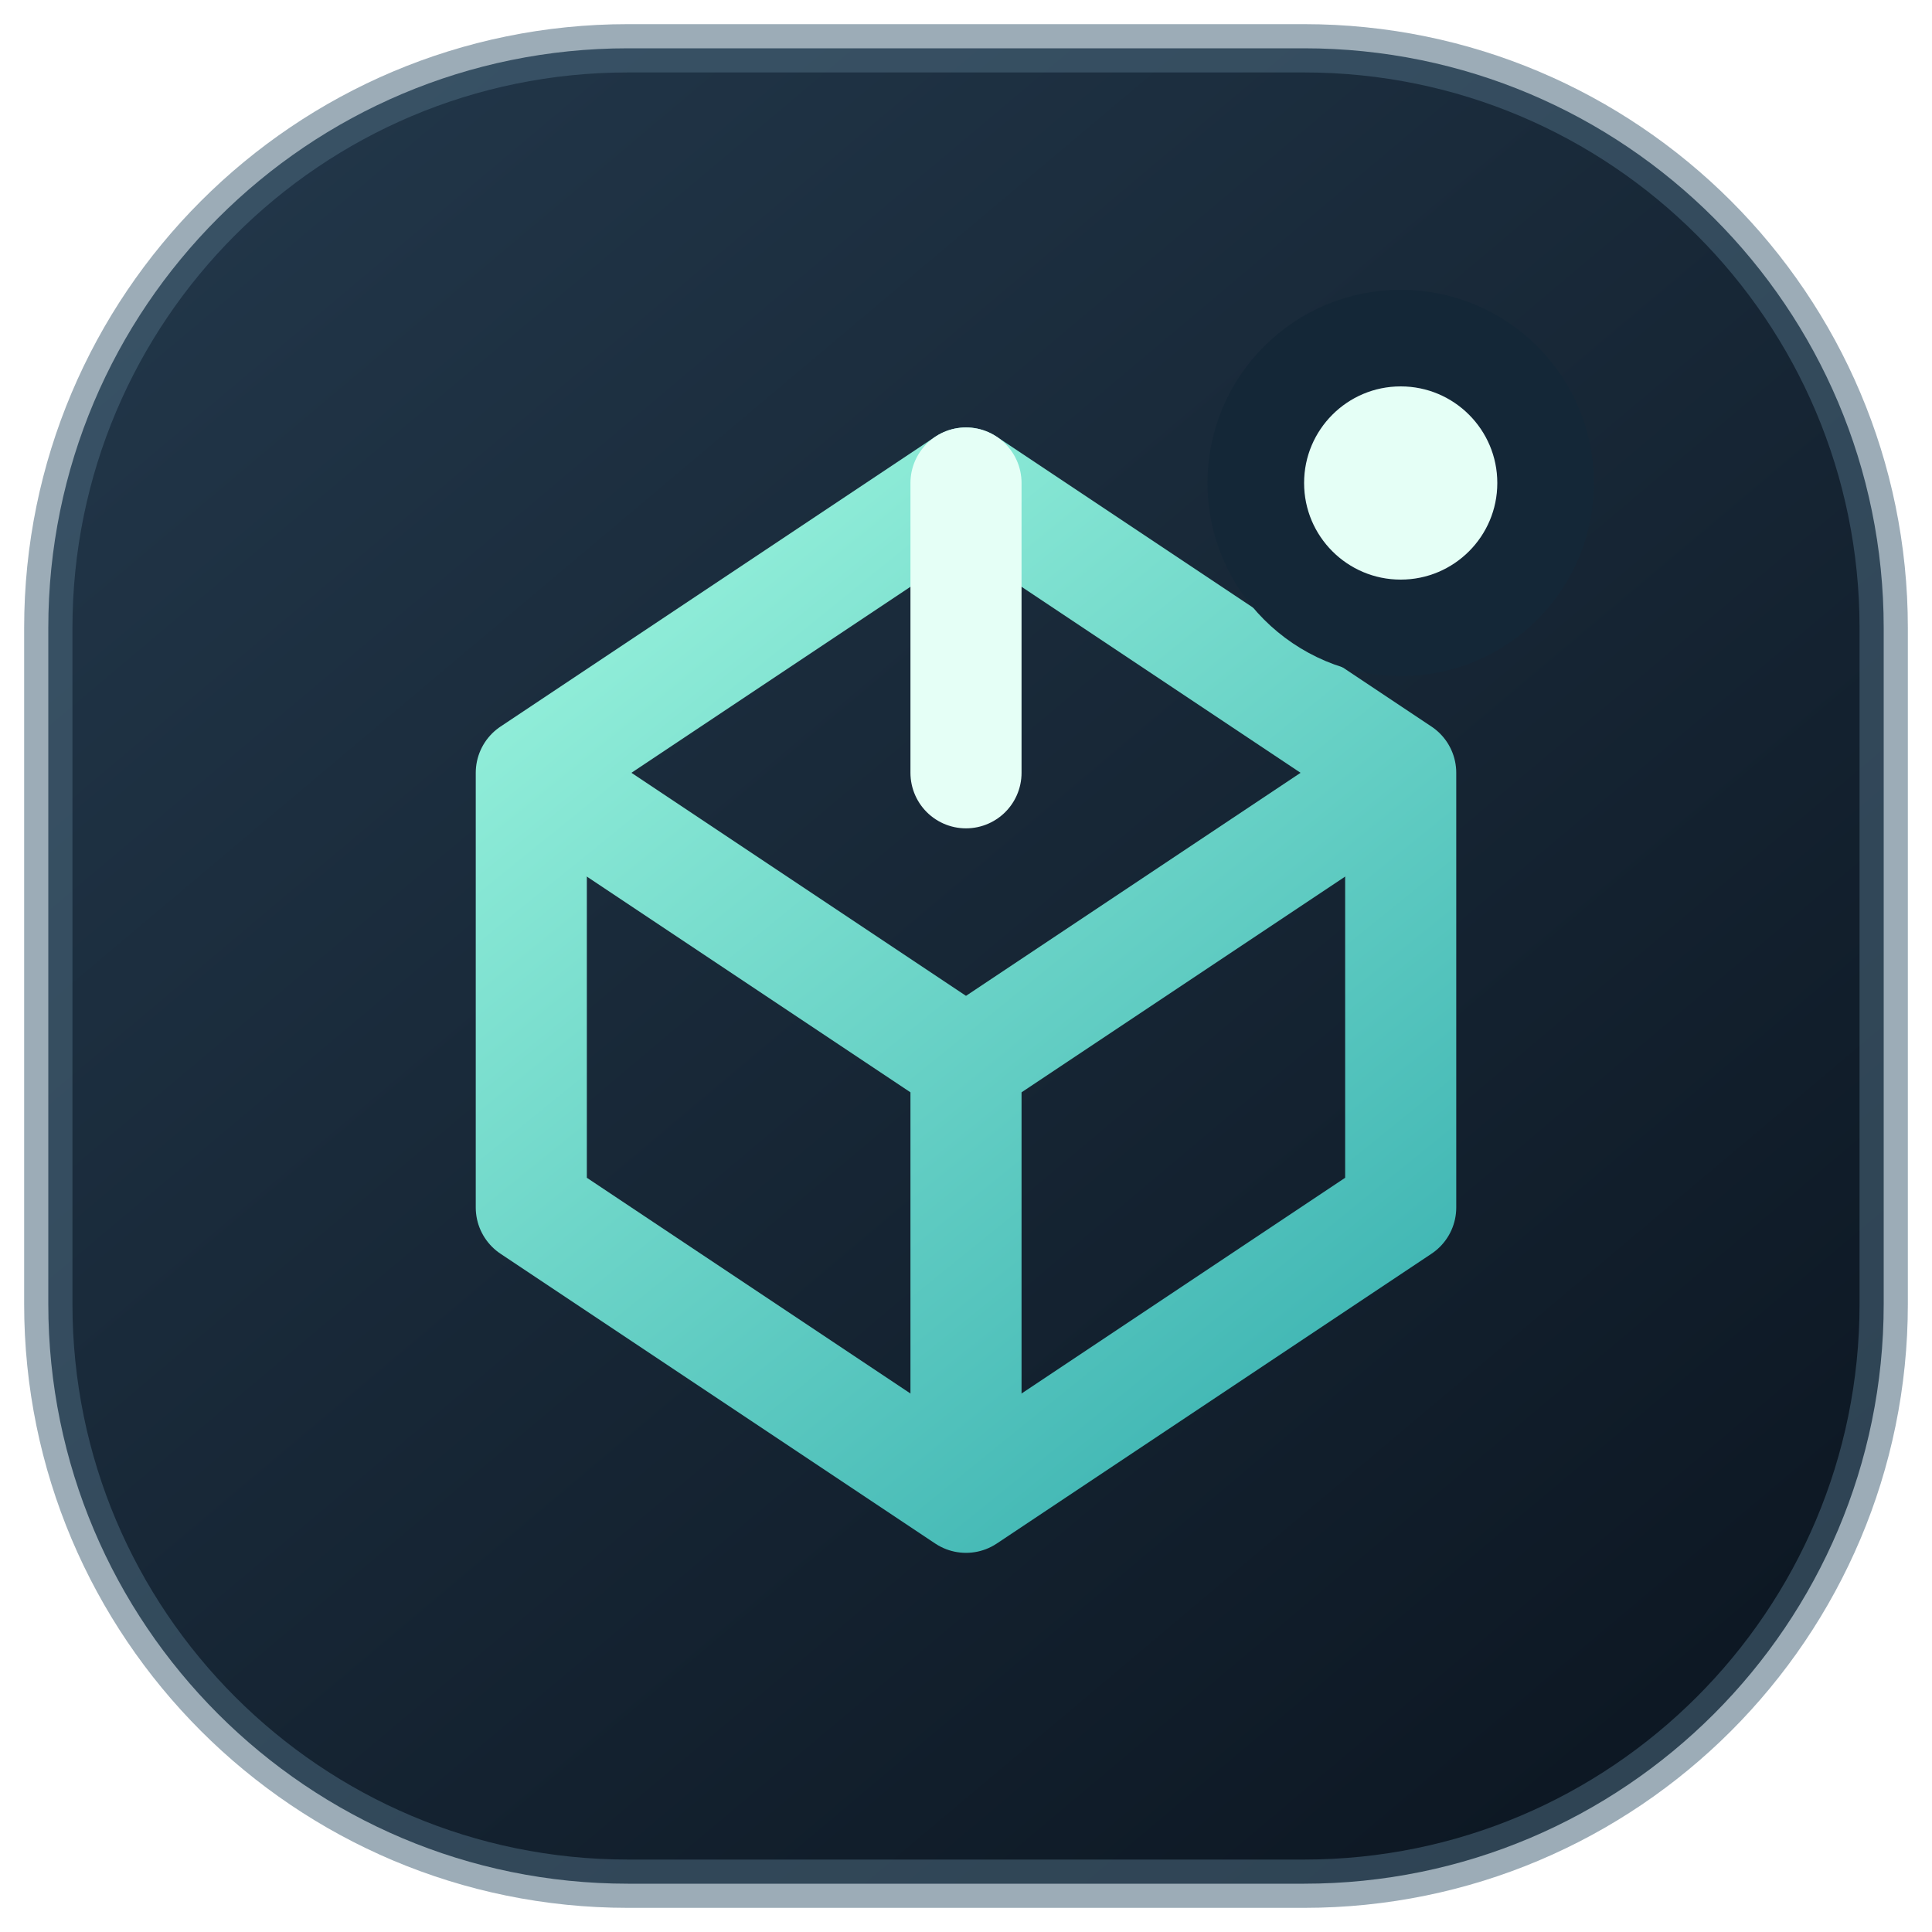
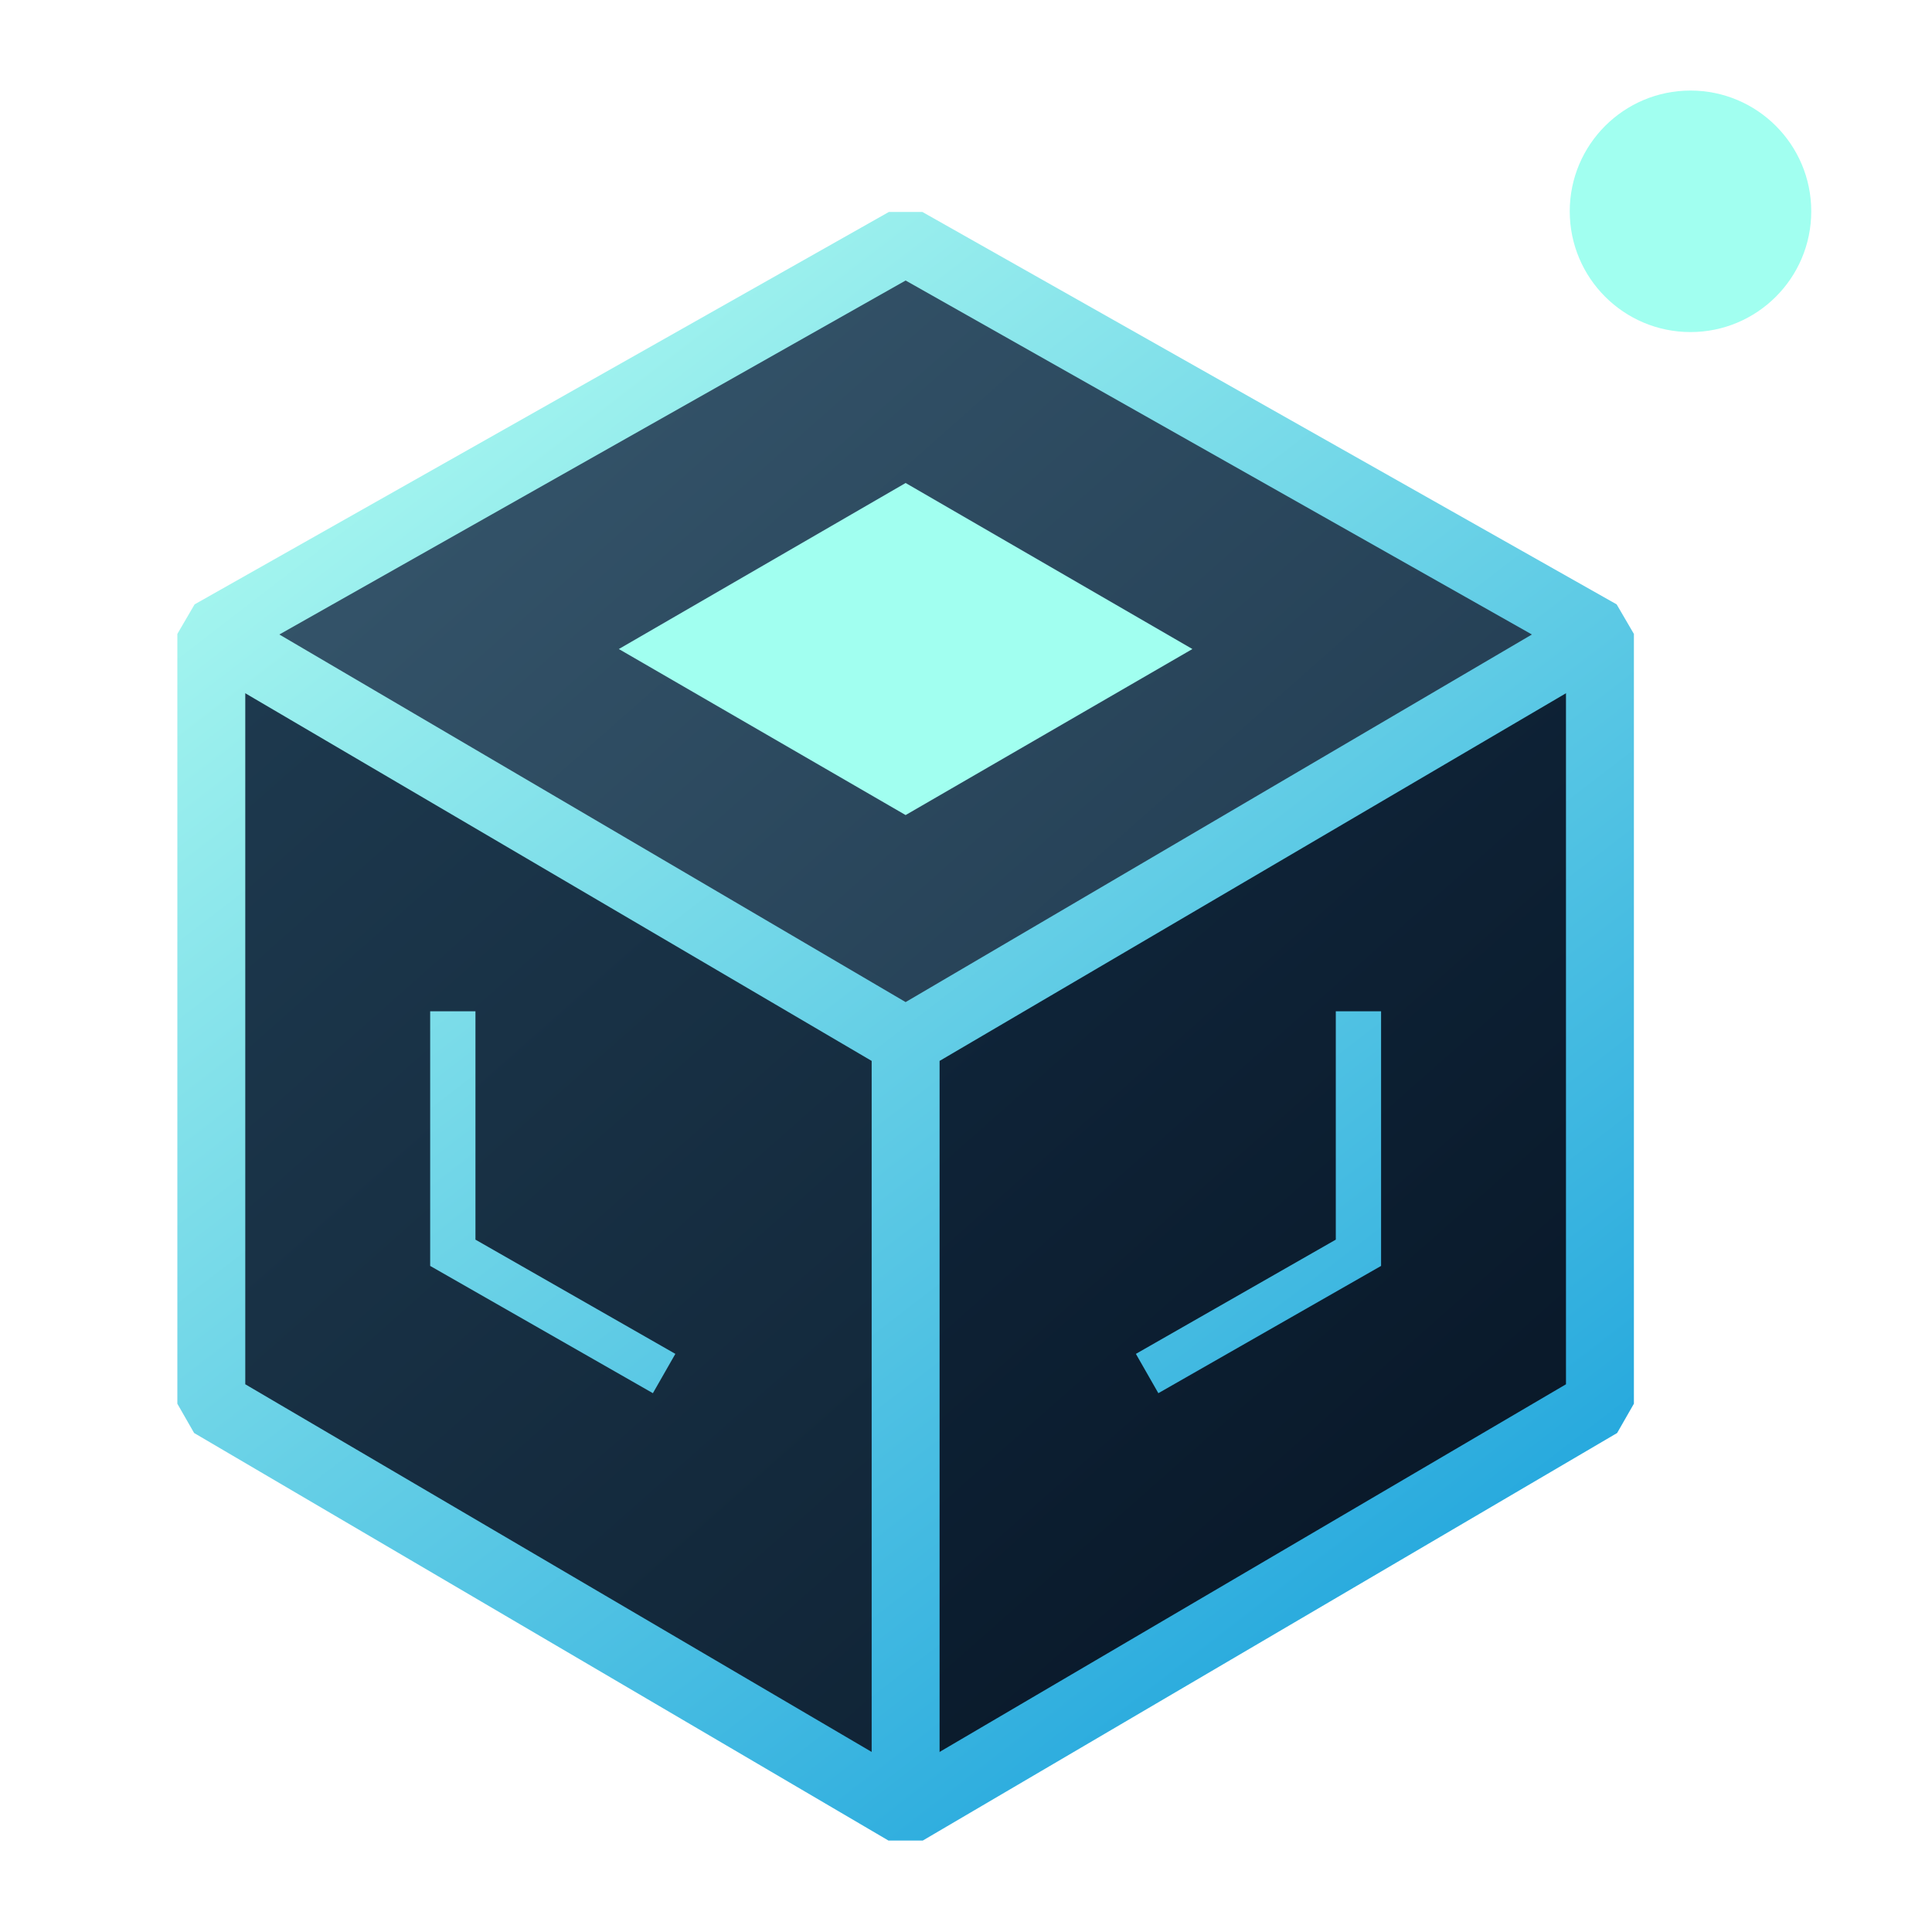
- <svg xmlns="http://www.w3.org/2000/svg" viewBox="0 0 40 40" fill="none">
+ <svg xmlns="http://www.w3.org/2000/svg" viewBox="0 0 128 128" fill="none">
  <defs>
-     <linearGradient id="surface" x1="4" y1="2" x2="36" y2="40" gradientUnits="userSpaceOnUse">
-       <stop stop-color="#22374A" />
-       <stop offset="1" stop-color="#0B1520" />
+     <linearGradient id="top" x1="14" y1="16" x2="106" y2="120" gradientUnits="userSpaceOnUse">
+       <stop stop-color="#395A70" />
+       <stop offset="1" stop-color="#162D42" />
    </linearGradient>
-     <linearGradient id="signal" x1="12" y1="10" x2="29" y2="31" gradientUnits="userSpaceOnUse">
-       <stop stop-color="#9AF4DD" />
-       <stop offset="1" stop-color="#36AFAF" />
+     <linearGradient id="left" x1="14" y1="16" x2="106" y2="120" gradientUnits="userSpaceOnUse">
+       <stop stop-color="#213F55" />
+       <stop offset="1" stop-color="#0B1C2D" />
+     </linearGradient>
+     <linearGradient id="right" x1="14" y1="16" x2="106" y2="120" gradientUnits="userSpaceOnUse">
+       <stop stop-color="#17354F" />
+       <stop offset="1" stop-color="#071423" />
+     </linearGradient>
+     <linearGradient id="edge" x1="20" y1="16" x2="100" y2="120" gradientUnits="userSpaceOnUse">
+       <stop stop-color="#B4FFF1" />
+       <stop offset="1" stop-color="#159EDB" />
    </linearGradient>
  </defs>
-   <rect x="1" y="1" width="38" height="38" rx="12" fill="url(#surface)" stroke="#4B687C" stroke-opacity=".55" />
-   <path d="M11 25V16L20 10L29 16V25L20 31L11 25Z" stroke="url(#signal)" stroke-width="2.3" stroke-linejoin="round" />
-   <path d="M11 16L20 22L29 16M20 22V31" stroke="url(#signal)" stroke-width="2.3" stroke-linejoin="round" />
-   <path d="M20 10V16" stroke="#E5FFF6" stroke-width="2.3" stroke-linecap="round" />
-   <circle cx="29" cy="10" r="3" fill="#E5FFF6" stroke="#142737" stroke-width="2" />
+   <path d="M14 42 60 16 106 42 60 69Z" fill="url(#top)" />
+   <path d="m14 42 46 27v51L14 93Z" fill="url(#left)" />
+   <path d="m60 69 46-27v51l-46 27Z" fill="url(#right)" />
+   <g stroke="url(#edge)" stroke-width="4.5" stroke-linejoin="bevel">
+     <path d="M14 42 60 16 106 42V93L60 120 14 93V42Z" />
+     <path d="m14 42 46 27 46-27M60 69v51" />
+   </g>
+   <path d="M30 67V83L44 91M90 67V83L76 91" stroke="url(#edge)" stroke-width="3" />
+   <path d="m60 32 19 11-19 11-19-11Z" fill="#A1FFF0" />
+   <circle cx="112" cy="14" r="8" fill="#A1FFF0" />
</svg>
